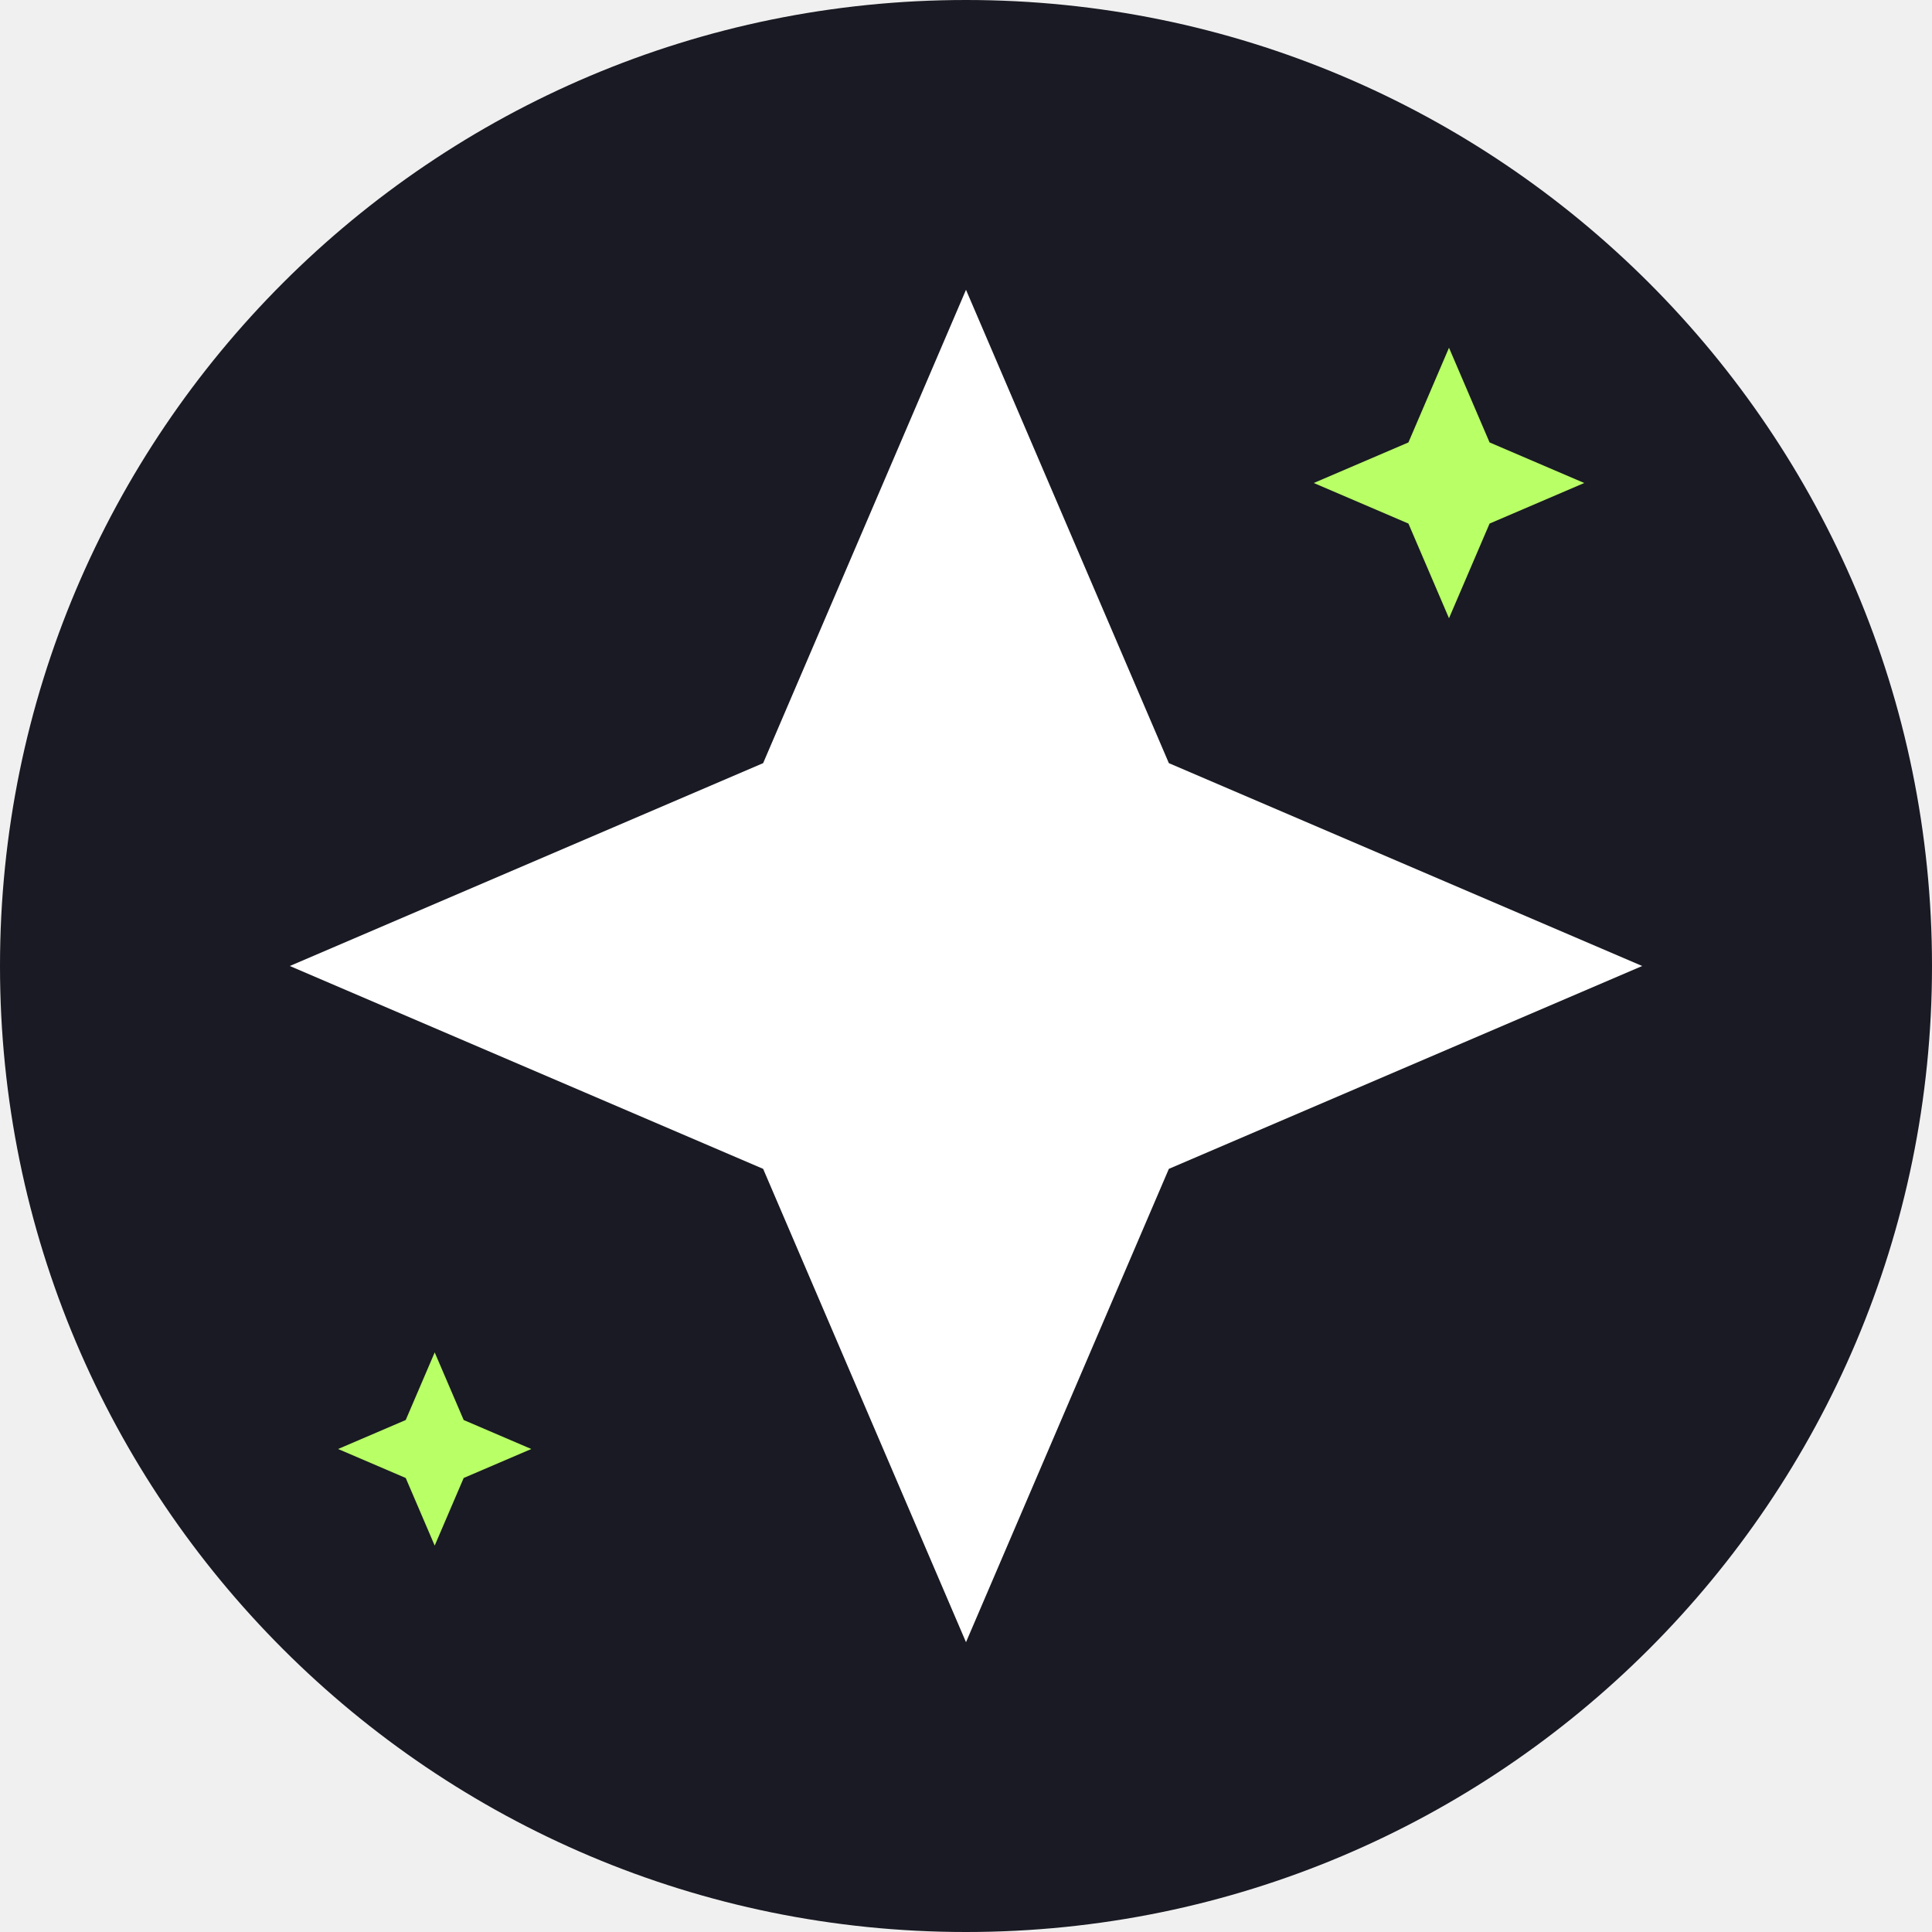
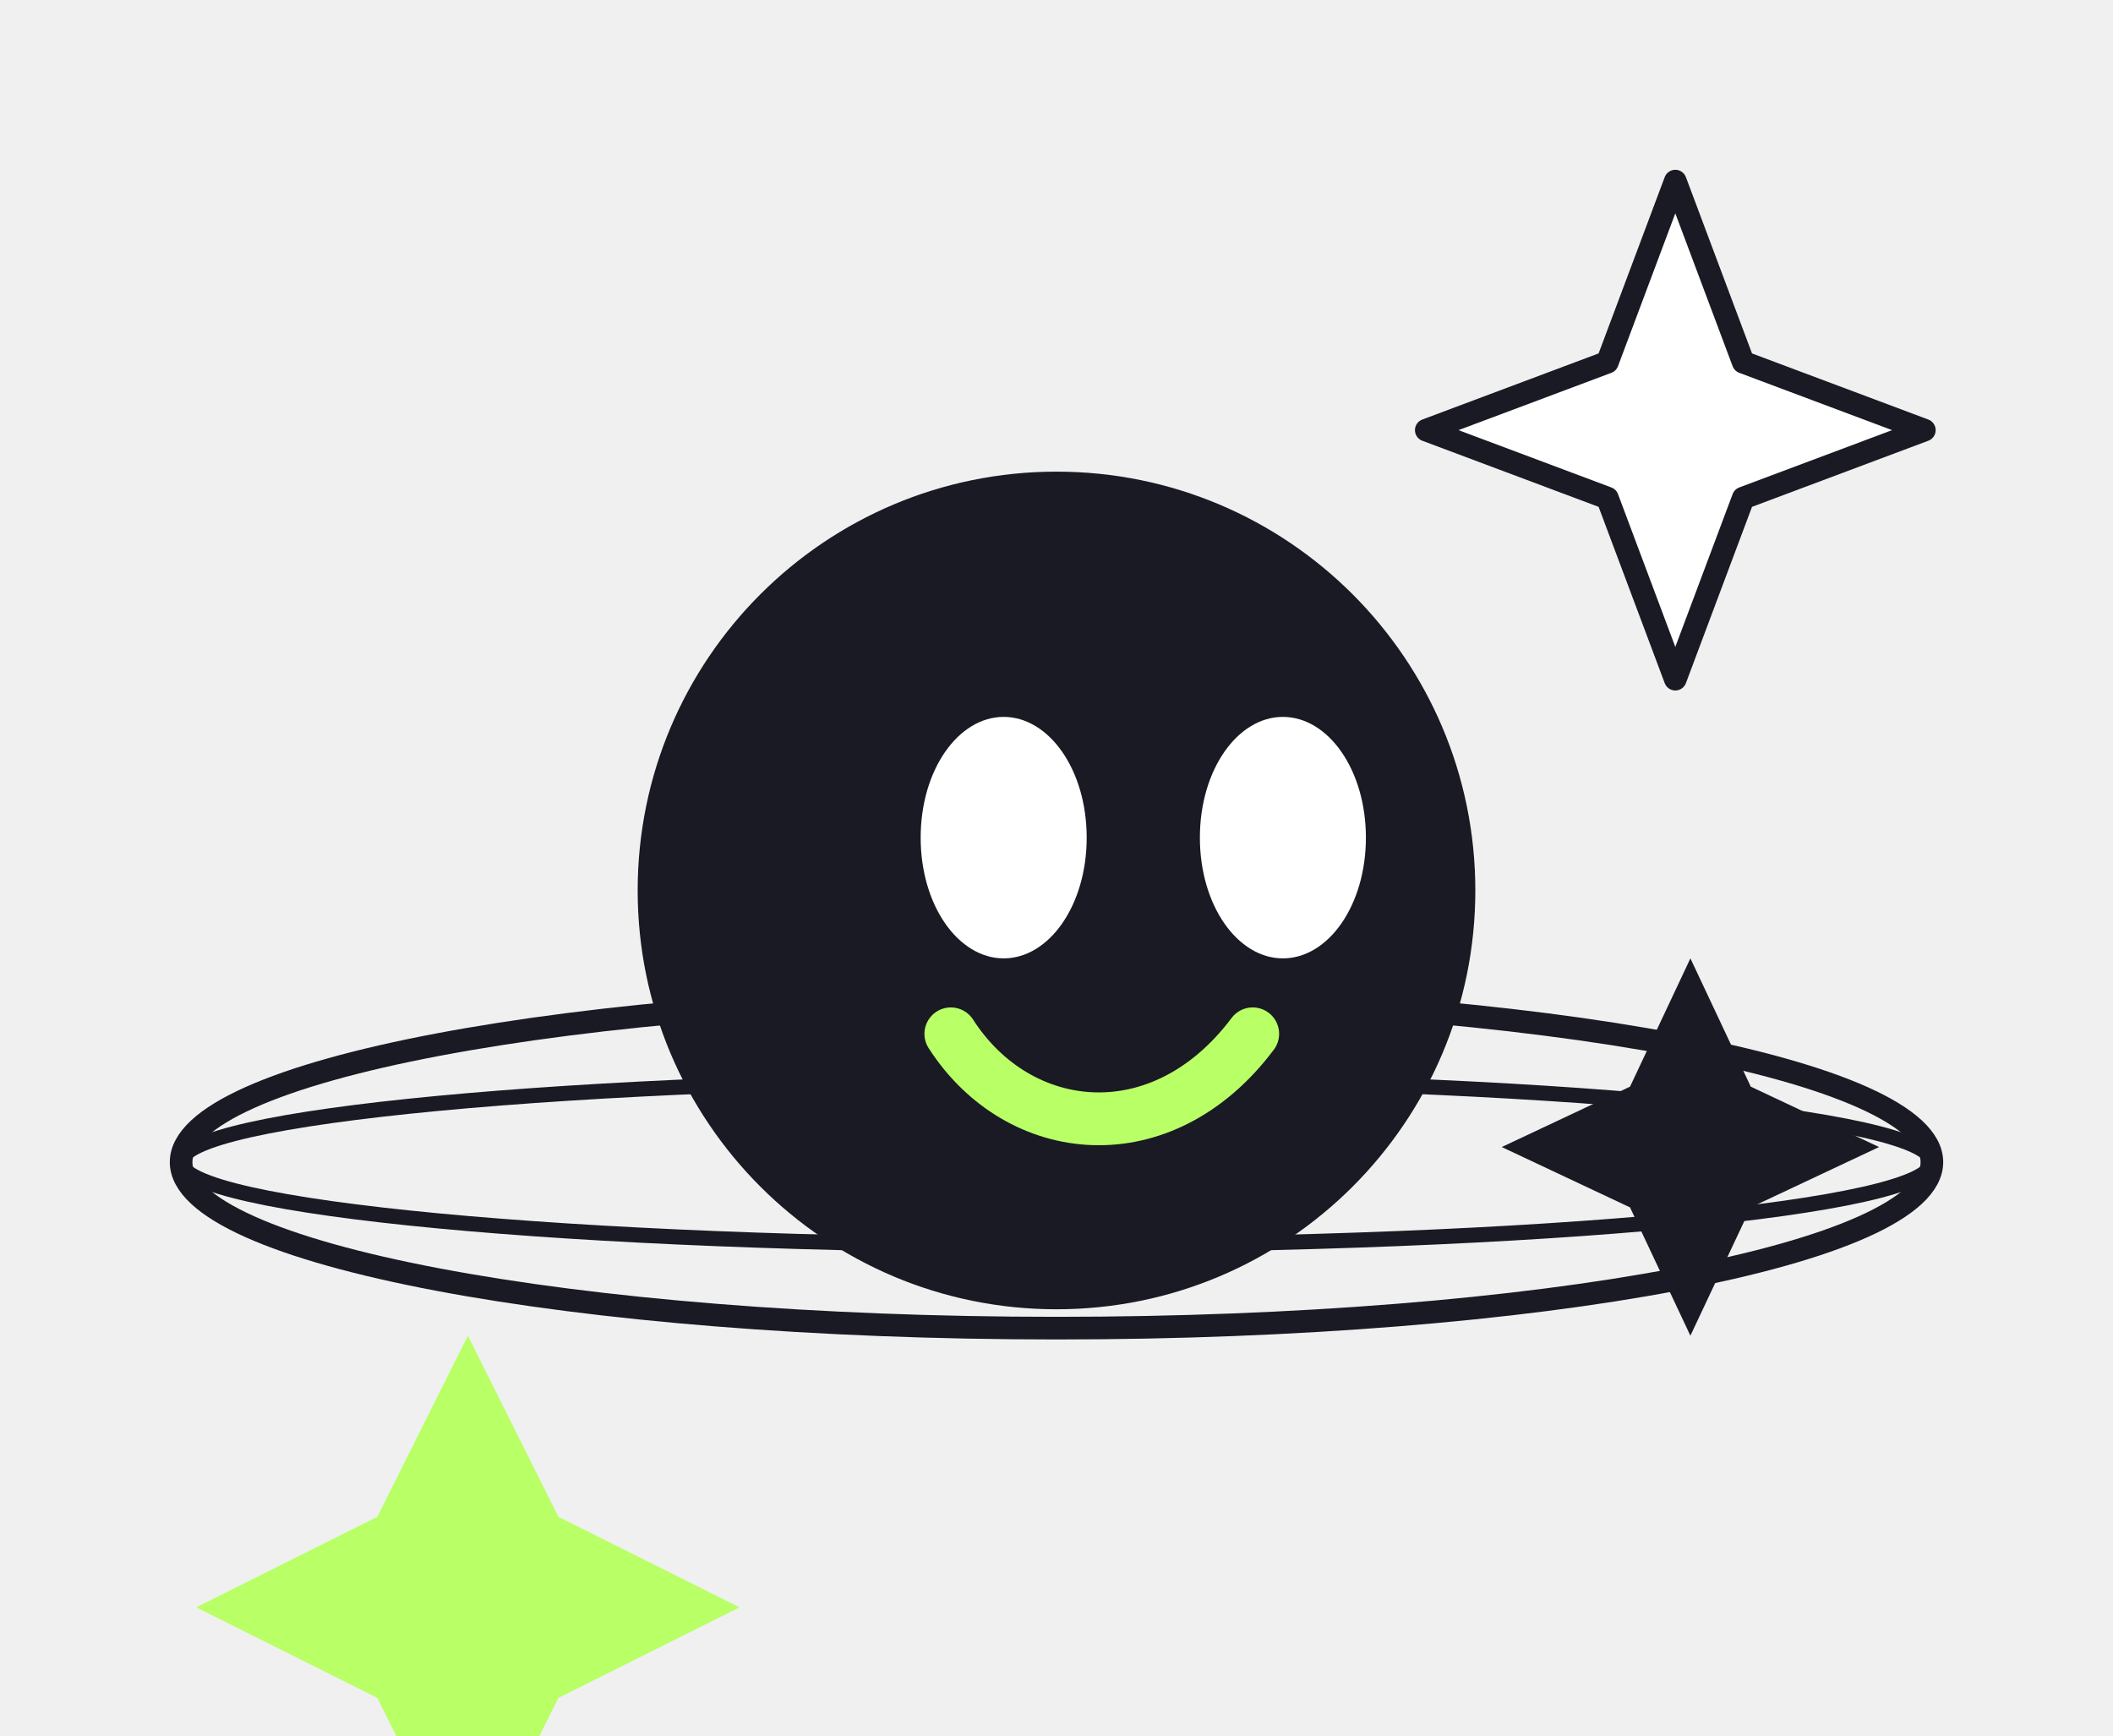
- <svg xmlns="http://www.w3.org/2000/svg" viewBox="0 0 200 200" width="300" height="300">
-   <circle cx="100" cy="100" r="100" fill="#191a23" />
-   <polygon points="100,30 121.0,79.0 170,100 121.0,121.0 100,170 79.0,121.0 30,100 79.0,79.0" fill="#ffffff" />
-   <polygon points="150,36 154.2,45.8 164,50 154.2,54.2 150,64 145.8,54.2 136,50 145.8,45.8" fill="#b9ff66" />
-   <polygon points="45,140 48.0,147.0 55,150 48.0,153.0 45,160 42.0,153.0 35,150 42.0,147.0" fill="#b9ff66" />
+ <svg xmlns="http://www.w3.org/2000/svg" viewBox="0 0 280 230" fill="none">
+   <g stroke="#191a23" stroke-linecap="round" stroke-linejoin="round">
+     <ellipse cx="140" cy="154" rx="116" ry="22" stroke-width="3" />
+     <ellipse cx="140" cy="154" rx="116" ry="11" stroke-width="2" />
+     <circle cx="140" cy="118" r="54" fill="#191a23" stroke-width="3" />
+     <path d="M122 111c0-9 5-16 11-16s11 7 11 16-5 16-11 16-11-7-11-16Zm37 0c0-9 5-16 11-16s11 7 11 16-5 16-11 16-11-7-11-16Z" fill="white" stroke="none" />
+     <path d="M126 137c9 14 28 16 40 0" stroke="#b9ff66" stroke-width="7" />
+     <path d="m222 24 9 24 24 9-24 9-9 24-9-24-24-9 24-9 9-24Z" fill="white" stroke-width="3" />
+   </g>
+   <path d="m62 177 12 24 24 12-24 12-12 24-12-24-24-12 24-12 12-24Z" fill="#b9ff66" />
+   <path d="m224 127 8 17 17 8-17 8-8 17-8-17-17-8 17-8 8-17Z" fill="#191a23" />
</svg>
